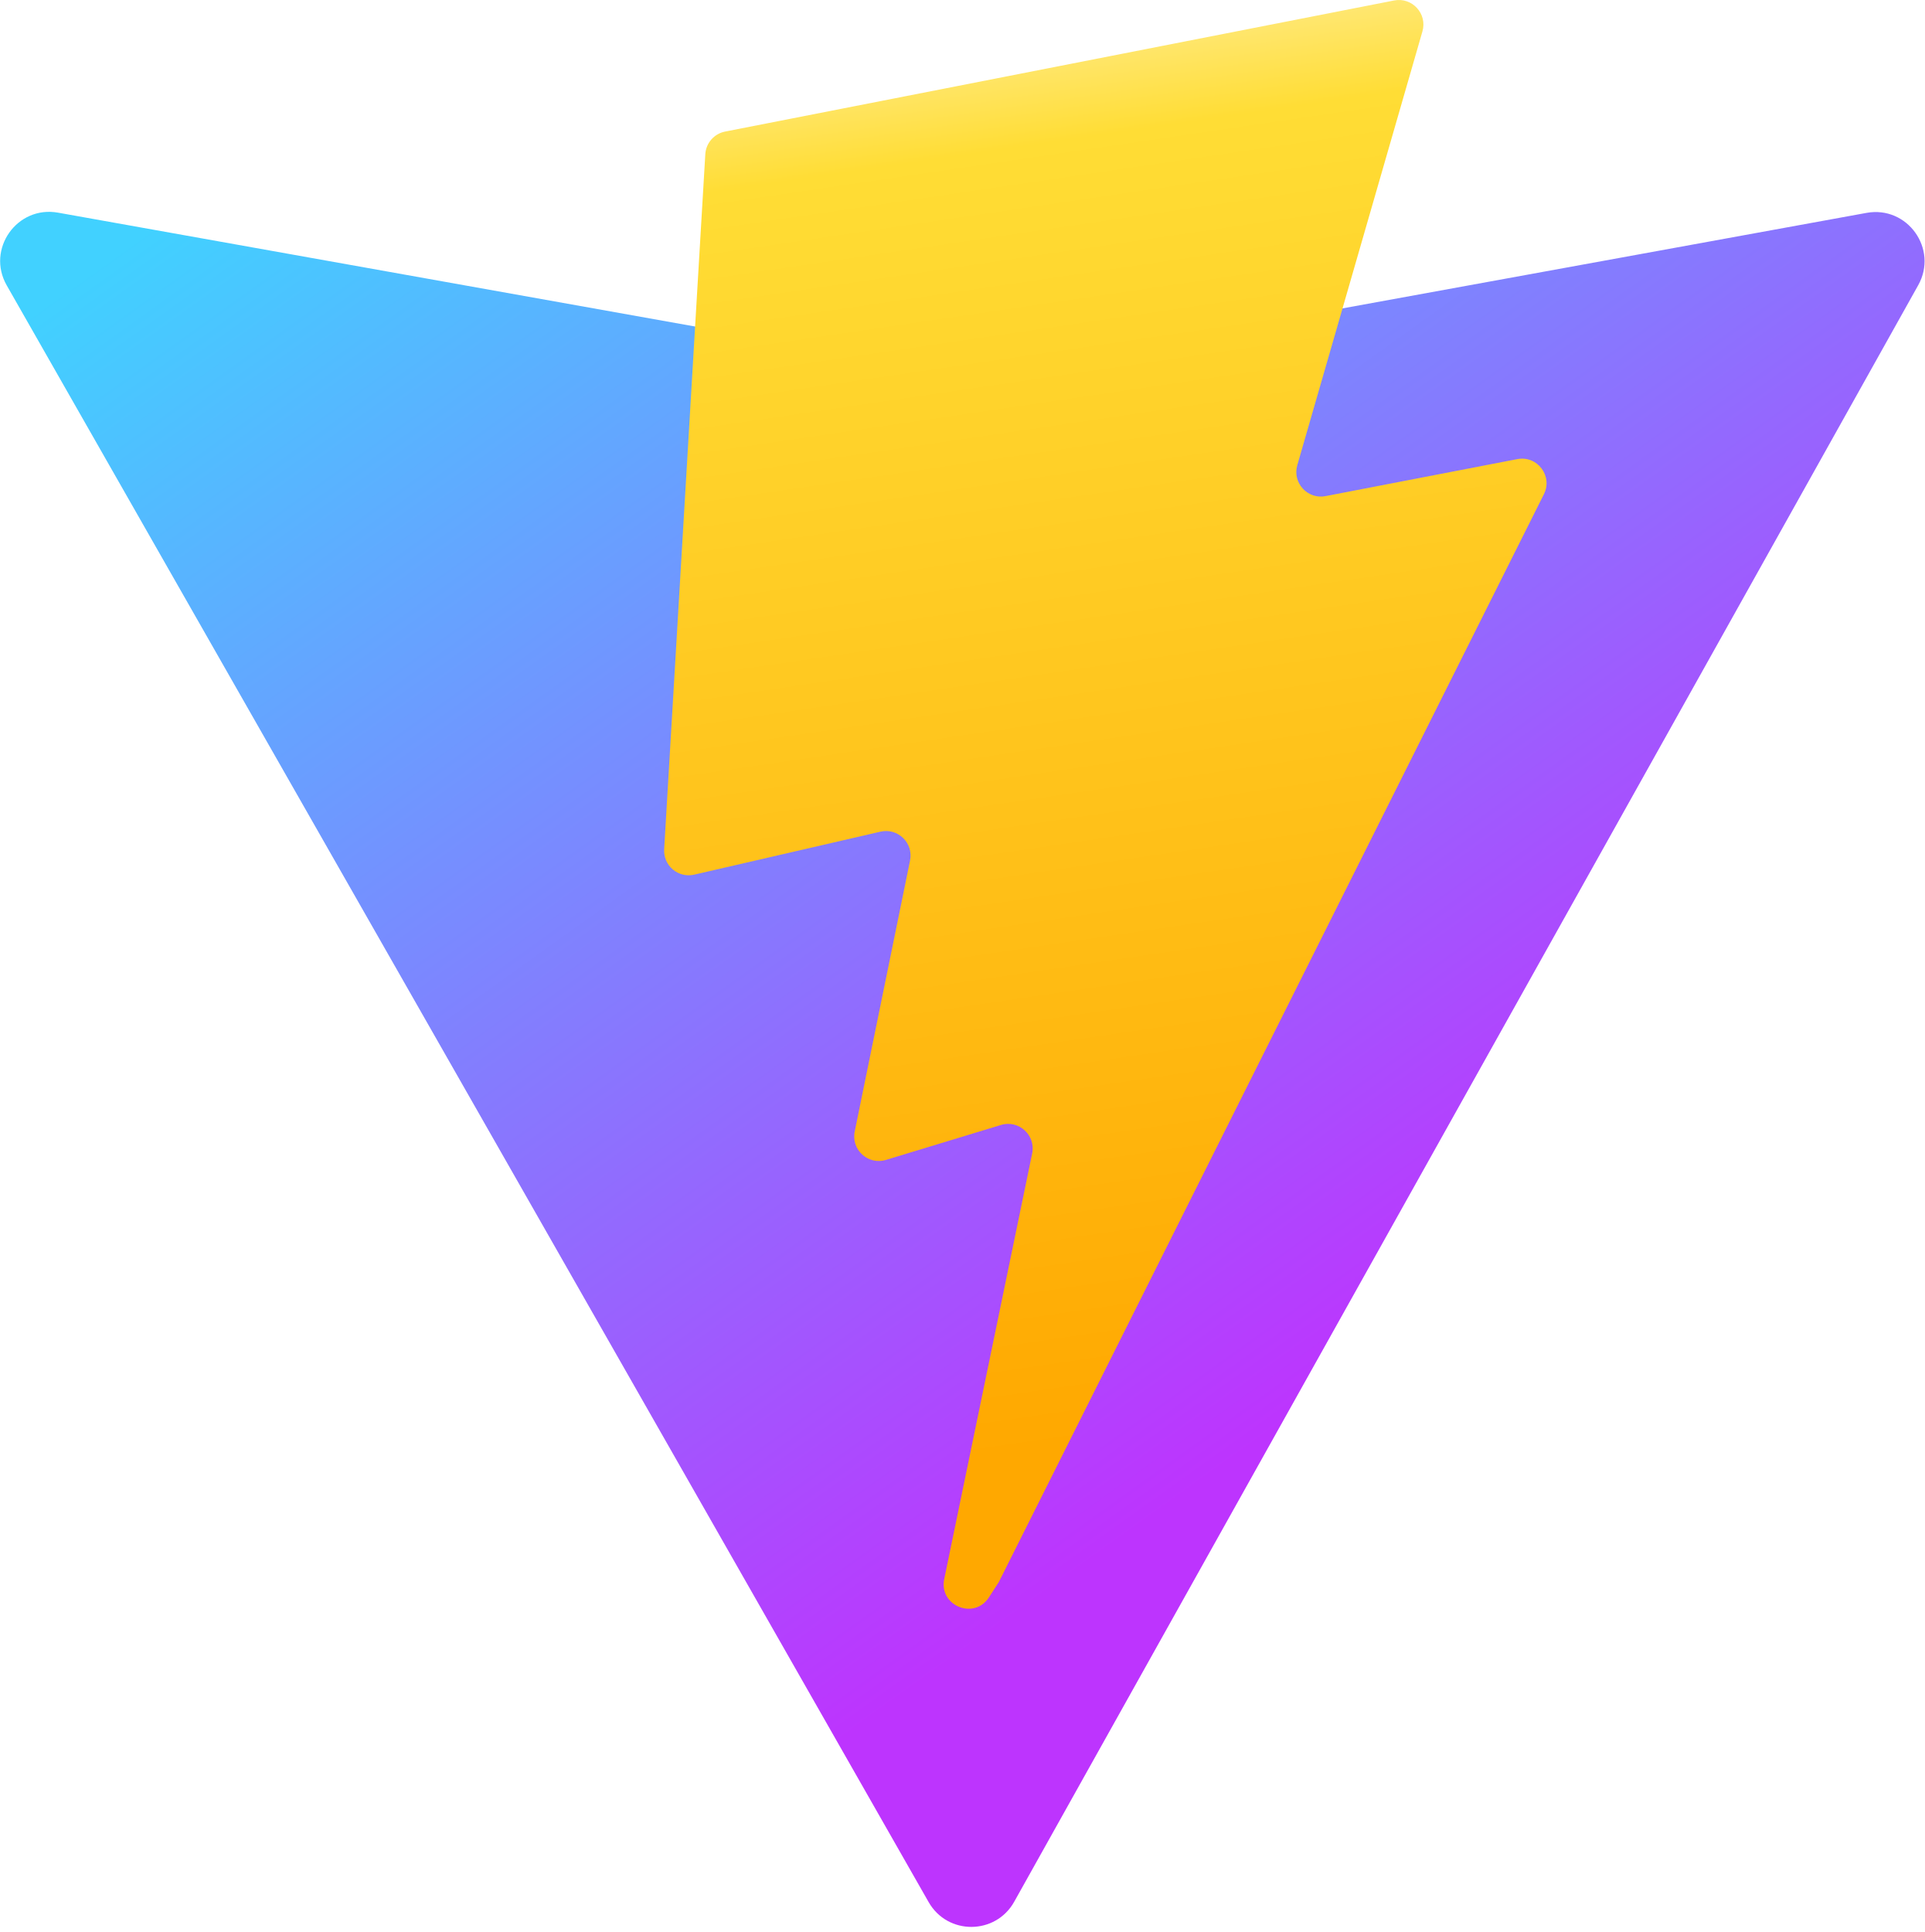
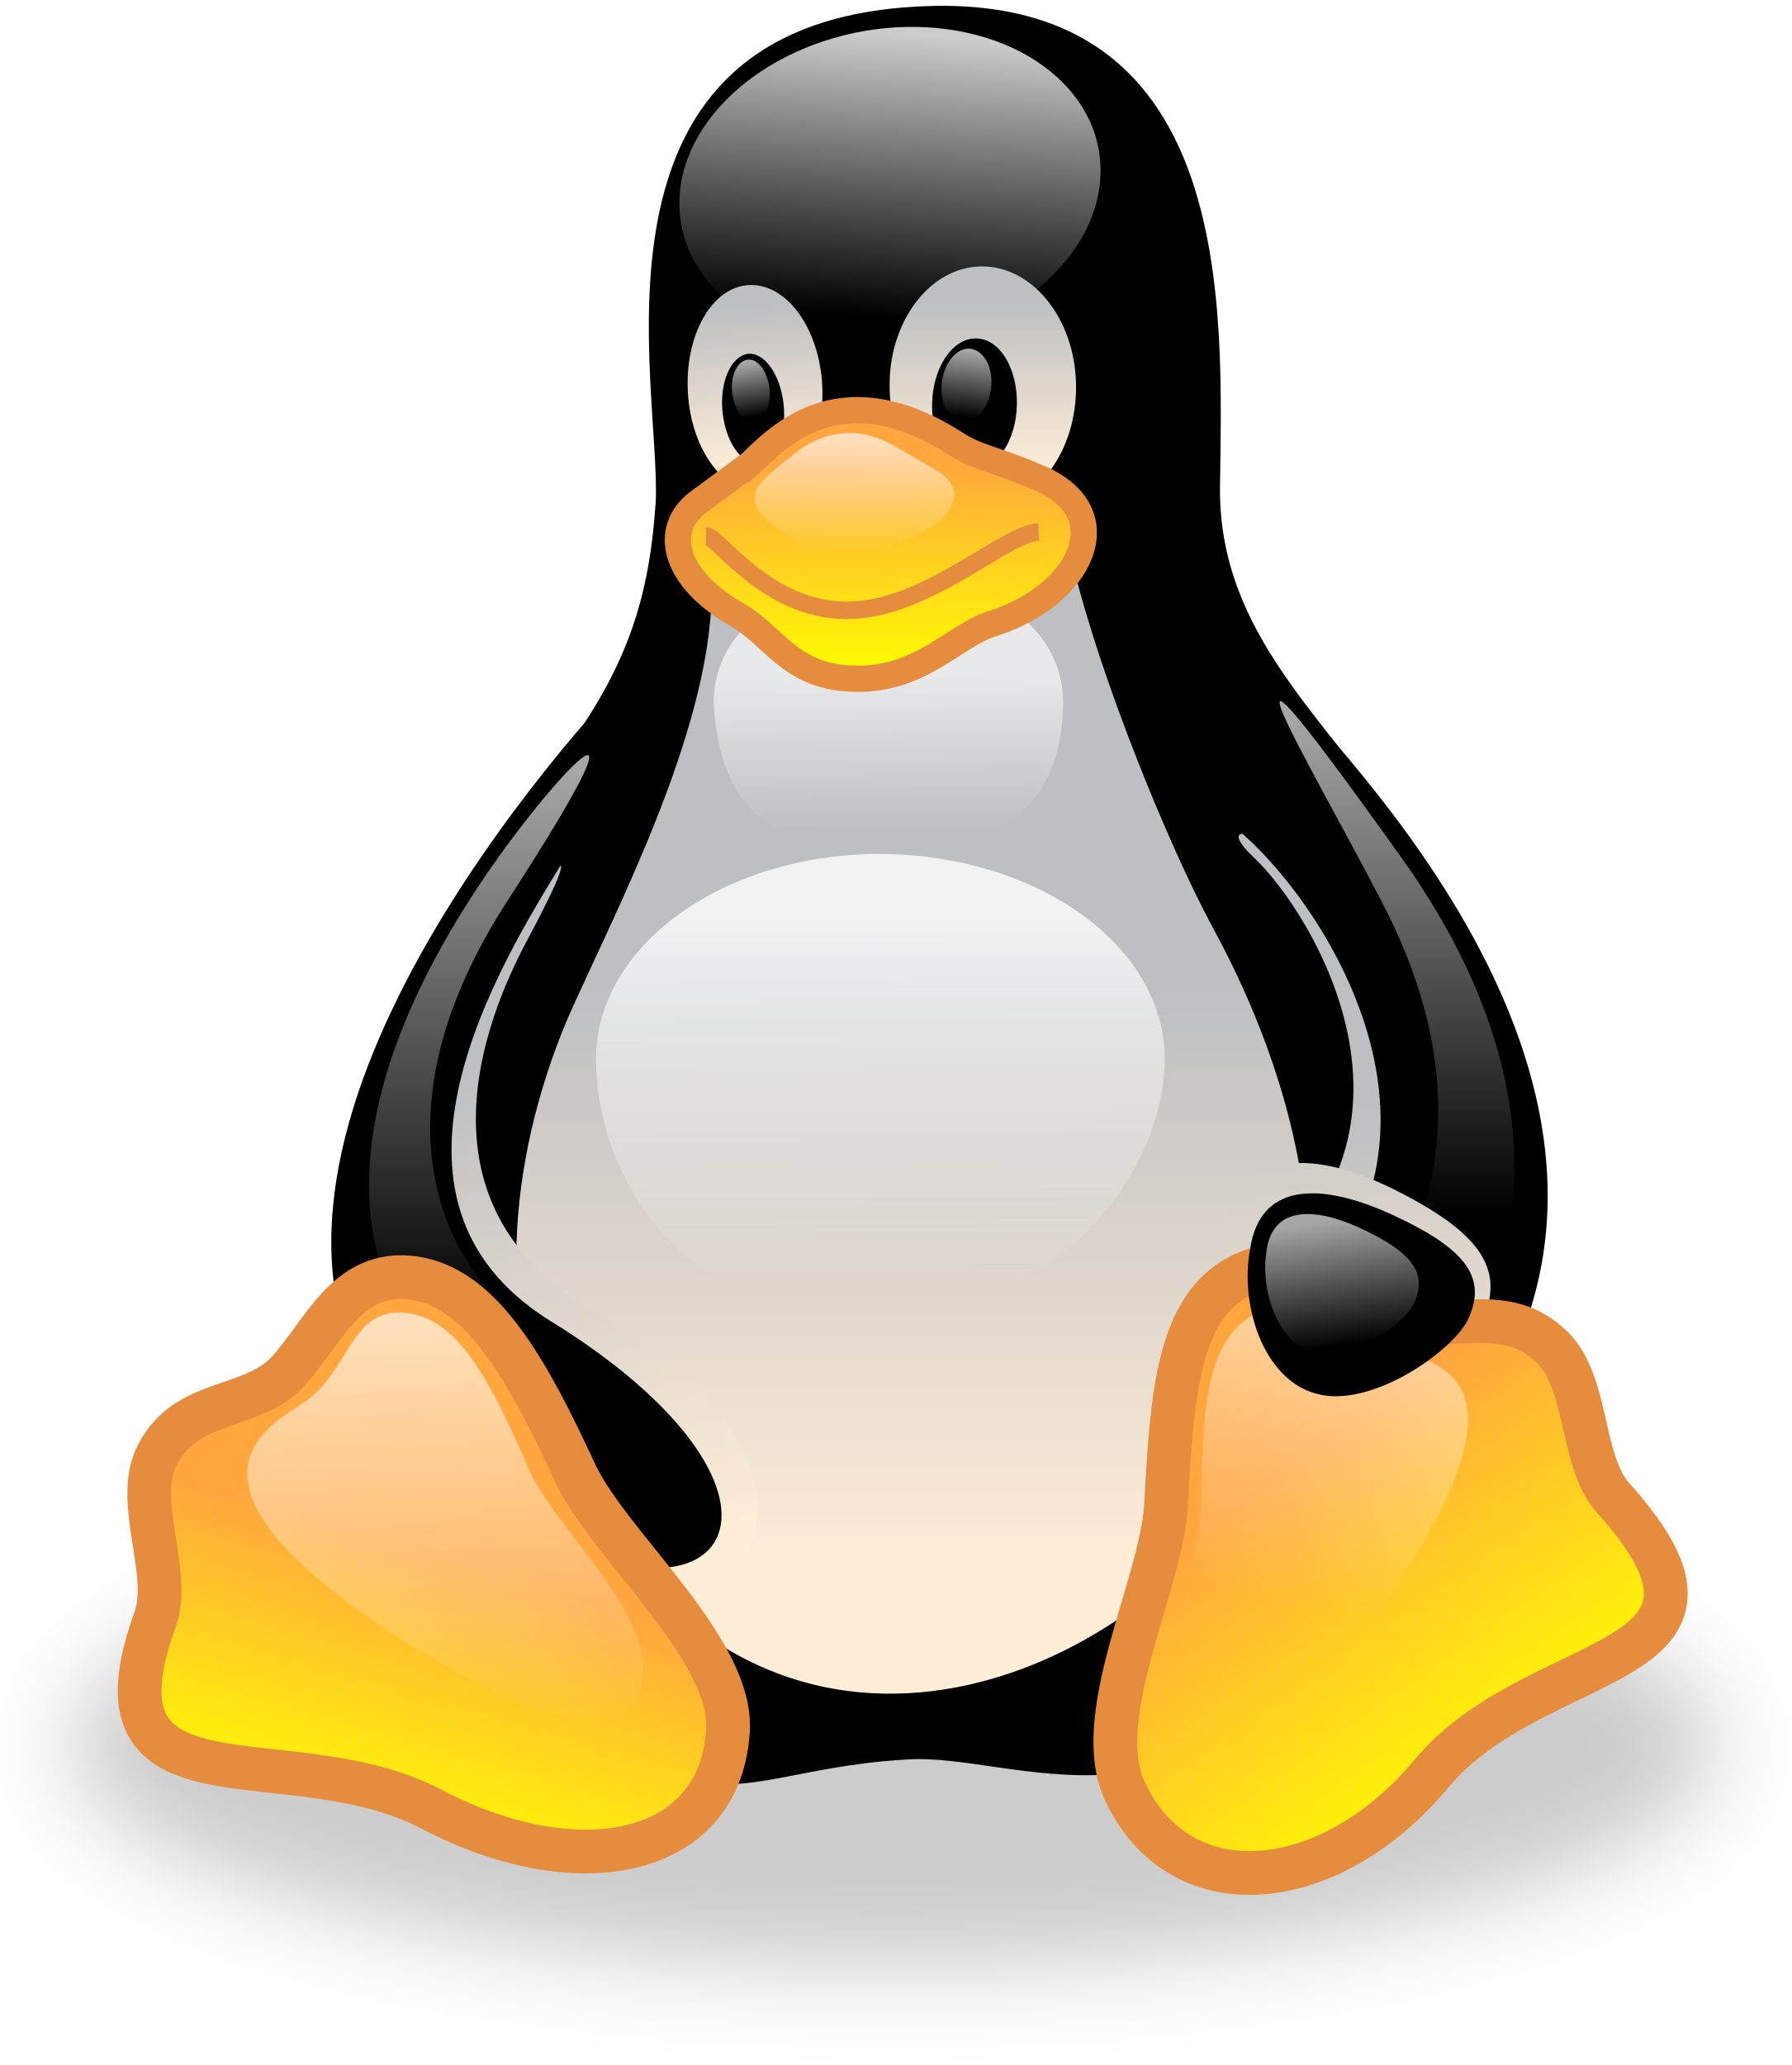
- <svg xmlns="http://www.w3.org/2000/svg" aria-hidden="true" role="img" class="iconify iconify--logos" width="31.88" height="32" preserveAspectRatio="xMidYMid meet" viewBox="0 0 256 257">
-   <defs>
-     <linearGradient id="IconifyId1813088fe1fbc01fb466" x1="-.828%" x2="57.636%" y1="7.652%" y2="78.411%">
-       <stop offset="0%" stop-color="#41D1FF" />
-       <stop offset="100%" stop-color="#BD34FE" />
-     </linearGradient>
-     <linearGradient id="IconifyId1813088fe1fbc01fb467" x1="43.376%" x2="50.316%" y1="2.242%" y2="89.03%">
-       <stop offset="0%" stop-color="#FFEA83" />
-       <stop offset="8.333%" stop-color="#FFDD35" />
-       <stop offset="100%" stop-color="#FFA800" />
-     </linearGradient>
-   </defs>
-   <path fill="url(#IconifyId1813088fe1fbc01fb466)" d="M255.153 37.938L134.897 252.976c-2.483 4.44-8.862 4.466-11.382.048L.875 37.958c-2.746-4.814 1.371-10.646 6.827-9.67l120.385 21.517a6.537 6.537 0 0 0 2.322-.004l117.867-21.483c5.438-.991 9.574 4.796 6.877 9.62Z" />
-   <path fill="url(#IconifyId1813088fe1fbc01fb467)" d="M185.432.063L96.44 17.501a3.268 3.268 0 0 0-2.634 3.014l-5.474 92.456a3.268 3.268 0 0 0 3.997 3.378l24.777-5.718c2.318-.535 4.413 1.507 3.936 3.838l-7.361 36.047c-.495 2.426 1.782 4.5 4.151 3.78l15.304-4.649c2.372-.72 4.652 1.36 4.15 3.788l-11.698 56.621c-.732 3.542 3.979 5.473 5.943 2.437l1.313-2.028l72.516-144.72c1.215-2.423-.88-5.186-3.54-4.672l-25.505 4.922c-2.396.462-4.435-1.77-3.759-4.114l16.646-57.705c.677-2.35-1.37-4.583-3.769-4.113Z" />
+ <svg xmlns="http://www.w3.org/2000/svg" xmlns:xlink="http://www.w3.org/1999/xlink" height="295" preserveAspectRatio="xMidYMid" viewBox="0 0 256 295" width="256">
+   <filter id="a" height="200%" width="200%" x="-50%" y="-50%">
+     <feOffset dx="0" dy="0" in="SourceAlpha" result="shadowOffsetOuter1" />
+     <feGaussianBlur in="shadowOffsetOuter1" result="shadowBlurOuter1" stdDeviation="6.5" />
+   </filter>
+   <linearGradient id="b">
+     <stop offset="0" stop-color="#ffeed7" />
+     <stop offset="1" stop-color="#bdbfc2" />
+   </linearGradient>
+   <linearGradient id="c" x1="48.548%" x2="51.047%" xlink:href="#b" y1="115.276%" y2="41.364%" />
+   <linearGradient id="d">
+     <stop offset="0" stop-color="#fff" stop-opacity=".8" />
+     <stop offset="1" stop-color="#fff" stop-opacity="0" />
+   </linearGradient>
+   <linearGradient id="e" x1="54.407%" x2="46.175%" xlink:href="#d" y1="2.404%" y2="90.542%" />
+   <linearGradient id="f" x1="51.86%" x2="47.947%" xlink:href="#b" y1="88.248%" y2="9.748%" />
+   <linearGradient id="g" x1="49.925%" x2="49.924%" xlink:href="#b" y1="85.49%" y2="13.811%" />
+   <linearGradient id="h">
+     <stop offset="0" stop-color="#fff" stop-opacity=".65" />
+     <stop offset="1" stop-color="#fff" stop-opacity="0" />
+   </linearGradient>
+   <linearGradient id="i" x1="53.901%" x2="45.956%" xlink:href="#h" y1="3.102%" y2="93.895%" />
+   <linearGradient id="j" x1="45.593%" x2="54.811%" xlink:href="#h" y1="5.475%" y2="93.524%" />
+   <linearGradient id="k" x1="49.984%" x2="49.984%" xlink:href="#b" y1="89.845%" y2="40.632%" />
+   <linearGradient id="l" x1="53.505%" x2="42.746%" xlink:href="#b" y1="99.975%" y2="23.545%" />
+   <linearGradient id="m" x1="49.841%" x2="50.241%" xlink:href="#d" y1="13.229%" y2="94.673%" />
+   <linearGradient id="n" x1="49.927%" x2="50.727%" xlink:href="#h" y1="37.327%" y2="92.782%" />
+   <linearGradient id="o" x1="49.876%" x2="49.876%" xlink:href="#h" y1="2.299%" y2="81.204%" />
+   <linearGradient id="p" x1="49.833%" x2="49.824%" xlink:href="#h" y1="2.272%" y2="71.799%" />
+   <linearGradient id="q">
+     <stop offset="0" stop-color="#ffa63f" />
+     <stop offset="1" stop-color="#ff0" />
+   </linearGradient>
+   <linearGradient id="r" x1="53.467%" x2="38.949%" xlink:href="#q" y1="48.921%" y2="98.1%" />
+   <linearGradient id="s" x1="52.373%" x2="47.579%" xlink:href="#b" y1="143.009%" y2="-64.622%" />
+   <linearGradient id="t" x1="30.581%" x2="65.887%" xlink:href="#q" y1="34.024%" y2="89.175%" />
+   <linearGradient id="u" x1="59.572%" x2="48.361%" xlink:href="#h" y1="-17.216%" y2="66.118%" />
+   <linearGradient id="v" x1="47.769%" x2="51.373%" xlink:href="#h" y1="1.565%" y2="104.313%" />
+   <linearGradient id="w" x1="43.55%" x2="57.114%" xlink:href="#h" y1="4.533%" y2="92.827%" />
+   <linearGradient id="x" x1="49.733%" x2="50.558%" xlink:href="#q" y1="17.609%" y2="99.385%" />
+   <linearGradient id="y" x1="50.17%" x2="49.68%" xlink:href="#h" y1="2.89%" y2="94.17%" />
+   <g fill="none" transform="translate(10)">
+     <path d="m235.125 249.359c0 17.356-52.618 31.497-117.541 31.497-64.923 0-117.541-14.05-117.541-31.497 0-17.356 52.618-31.497 117.541-31.497 64.923 0 117.449 14.142 117.541 31.497z" fill="#000" fill-opacity=".2" filter="url(#a)" />
+     <path d="m53.213 215.474c-11.387-16.346-13.591-69.606 12.948-102.389 13.132-15.703 16.529-26.63 17.539-41.415.735-16.805-11.846-66.851 35.538-70.616 48.026-3.857 45.363 43.527 45.088 68.596-.184 21.121 15.519 33.15 26.355 49.679 19.927 30.304 18.274 82.462-3.765 110.746-27.916 35.354-51.791 20.019-67.678 21.304-29.753 1.745-30.763 17.539-66.025-35.905z" fill="#000" />
+     <path d="m169.101 122.451c8.265 7.622 29.661 41.69-4.224 62.995-11.938 7.438 10.652 35.721 21.488 22.039 19.192-24.61 6.979-63.913-4.591-77.963-7.714-9.918-19.651-13.774-12.672-7.071z" fill="url(#c)" />
+     <path d="m166.805 117.86c13.591 11.019 38.293 49.588 2.204 74.749-11.846 7.805 10.468 32.507 23.049 19.927 43.619-43.894-1.102-94.308-16.529-111.664-13.774-15.152-25.988 3.489-8.724 16.988z" fill="#000" stroke="#000" stroke-width=".977" />
+     <path d="m147.245 25.021c-.459 12.581-14.325 23.508-30.946 24.518-16.621 1.01-29.661-8.54-29.202-21.121.459-12.581 14.325-23.508 30.946-24.518 16.621-.918 29.661 8.54 29.202 21.121z" fill="url(#e)" />
+     <path d="m107.483 54.957c.459 8.173-3.398 15.06-8.724 15.335-5.326.275-10.009-6.061-10.468-14.233-.459-8.173 3.398-15.06 8.724-15.335 5.326-.275 10.009 6.061 10.468 14.233z" fill="url(#f)" />
+     <path d="m117.125 55.6c.184 9.458 6.336 16.988 13.682 16.805 7.346-.184 13.132-7.989 12.948-17.539-.184-9.458-6.336-16.988-13.682-16.805-7.346.184-13.223 8.081-12.948 17.539z" fill="url(#g)" />
+     <path d="m123.186 57.712c-.092 5.234 2.479 9.458 5.877 9.458 3.306 0 6.153-4.224 6.244-9.367.092-5.234-2.479-9.458-5.877-9.458s-6.153 4.224-6.244 9.367z" fill="#000" />
+     <path d="m101.974 57.804c.459 4.316-1.194 7.989-3.581 8.356-2.388.275-4.683-2.939-5.142-7.254-.459-4.316 1.194-7.989 3.581-8.356 2.388-.275 4.683 2.939 5.142 7.254z" fill="#000" />
+     <path d="m124.564 54.773c-.275 2.939 1.102 5.326 3.03 5.51s3.765-2.112 4.04-4.959c.275-2.939-1.102-5.326-3.03-5.51-1.928-.184-3.765 2.112-4.04 4.959z" fill="url(#i)" />
+     <path d="m99.953 55.508c.275 2.388-.735 4.5-2.204 4.683s-2.847-1.653-3.122-4.132c-.275-2.388.735-4.5 2.204-4.683s2.847 1.745 3.122 4.132z" fill="url(#j)" />
+     <path d="m71.027 145.684c6.52-14.784 20.386-40.772 20.661-60.882 0-15.978 47.843-19.835 51.7-3.857 3.857 15.978 13.591 39.854 19.835 51.424 6.244 11.479 24.335 48.118 5.051 80.075-17.356 28.283-69.974 50.689-98.073-3.857-9.55-18.917-7.805-42.333.826-62.903z" fill="url(#k)" />
+     <path d="m65.15 134.664c-5.602 10.56-17.172 38.293 11.111 53.444 30.395 16.162 30.304 49.312-6.244 33.518-33.426-14.233-18.641-71.902-9.275-85.676 6.061-9.642 15.244-21.488 4.408-1.286z" fill="url(#l)" />
+     <path d="m69.925 122.727c-8.907 14.509-30.212 48.669-1.653 66.484 38.384 23.6 27.549 47.108-7.53 25.896-49.404-29.569-5.969-89.258 13.774-112.031 22.59-25.528 4.316 4.683-4.591 19.651z" fill="#000" stroke="#000" stroke-width="1.25" />
+     <path d="m156.428 151.285c0 16.162-15.519 37.099-42.149 36.915-27.457.184-39.119-20.753-39.119-36.915 0-16.162 18.182-29.293 40.588-29.293 22.498.092 40.68 13.132 40.68 29.293z" fill="url(#m)" />
+     <path d="m141.919 100.504c-.275 16.713-11.203 20.661-24.977 20.661s-23.784-2.479-24.977-20.661c0-11.387 11.203-17.998 24.977-17.998 13.774-.092 24.977 6.52 24.977 17.998z" fill="url(#n)" />
+     <path d="m58.63 126.216c8.999-13.682 28.008-34.711 3.581 2.939-19.835 31.038-7.346 50.965-.918 56.475 18.549 16.529 17.815 27.64 3.214 18.917-31.314-18.641-24.794-50.047-5.877-78.33z" fill="url(#o)" />
+     <path d="m188.936 131.818c-7.805-16.07-32.599-56.842 1.194-9.458 30.763 42.884 9.183 72.728 5.326 75.667-3.857 2.939-16.805 8.907-13.04-1.469 3.857-10.377 22.957-30.028 6.52-64.739z" fill="url(#p)" />
+     <path d="m51.835 258.542c-20.57-10.928-50.414 2.112-39.578-27.457 2.204-6.704-3.214-16.805.275-23.325 4.132-7.989 13.04-6.244 18.366-11.57 5.234-5.51 8.54-15.06 18.366-13.591 9.734 1.469 16.254 13.407 23.049 28.1 5.051 10.468 22.865 25.253 21.672 37.007-1.469 17.998-21.947 21.396-42.149 10.836z" fill="url(#r)" stroke="#e68c3f" stroke-width="6.25" />
+     <path d="m201.608 189.119c-3.122 5.877-16.162 15.335-24.886 12.856-8.816-2.388-12.856-15.795-11.111-25.988 1.653-11.387 11.111-12.03 23.049-6.336 12.856 6.336 16.713 11.662 12.948 19.468z" fill="url(#s)" />
+     <path d="m194.445 253.491c15.06-18.274 48.577-14.509 25.988-39.578-4.775-5.418-3.306-16.988-9.183-21.947-6.887-6.061-14.509-1.102-21.488-4.224-6.979-3.398-14.325-9.918-22.865-5.326-8.54 4.683-9.458 16.805-10.285 32.783-.735 11.479-11.203 30.671-5.602 41.231 8.081 16.346 29.11 14.142 43.435-2.939z" fill="url(#t)" stroke="#e68c3f" stroke-width="6.251" />
+     <path d="m187.925 229.064c23.325-34.436 5.969-34.16.092-36.823-5.877-2.755-12.03-8.173-18.917-4.408-6.887 3.857-7.254 13.774-7.438 26.814-.275 9.367-8.081 25.069-3.398 33.793 5.693 10.193 19.468-4.591 29.661-19.376z" fill="url(#u)" />
+     <path d="m47.06 234.023c-34.895-22.59-18.549-30.304-13.315-33.885 6.336-4.591 6.428-13.407 14.233-12.581 7.805.826 12.397 10.468 17.631 22.406 3.857 8.54 17.264 19.927 16.254 29.753-1.286 11.57-19.743 3.949-34.803-5.693z" fill="url(#v)" />
+     <path d="m199.588 188.843c-2.755 4.775-13.958 12.305-21.396 10.285-7.622-1.928-11.111-12.672-9.55-20.753 1.377-9.183 9.55-9.642 19.835-5.051 10.928 4.959 14.325 9.183 11.111 15.519z" fill="#000" />
+     <path d="m192.058 186.18c-1.745 3.306-9.091 8.54-14.233 7.163-5.142-1.377-7.714-8.816-6.887-14.417.735-6.336 6.244-6.704 13.223-3.581 7.53 3.489 9.918 6.428 7.897 10.836z" fill="url(#w)" />
+     <path d="m97.107 66.344c3.673-3.398 12.581-13.774 29.477-2.939 3.122 2.02 5.693 2.204 11.662 4.775 12.03 4.959 6.336 16.896-6.52 20.937-5.51 1.745-10.468 8.448-20.386 7.805-8.54-.459-10.744-6.061-15.978-9.091-9.275-5.234-10.652-12.305-5.602-16.07 5.051-3.765 6.979-5.142 7.346-5.418z" fill="url(#x)" stroke="#e68c3f" stroke-width="3.75" />
+     <path d="m138.43 75.986c-5.051.275-15.978 11.203-27.457 11.203-11.479 0-18.366-10.652-20.111-10.652" stroke="#e68c3f" stroke-width="2.5" />
+     <path d="m102.8 65.426c1.837-1.653 7.622-6.153 15.244-1.561 1.653.918 3.306 1.928 5.693 3.306 4.867 2.847 2.479 6.979-3.398 9.55-2.663 1.102-7.071 3.489-10.377 3.306-3.673-.367-6.153-2.755-8.54-4.316-4.5-2.939-4.224-5.418-2.112-7.346 1.561-1.469 3.306-2.847 3.489-2.939z" fill="url(#y)" />
+   </g>
</svg>
